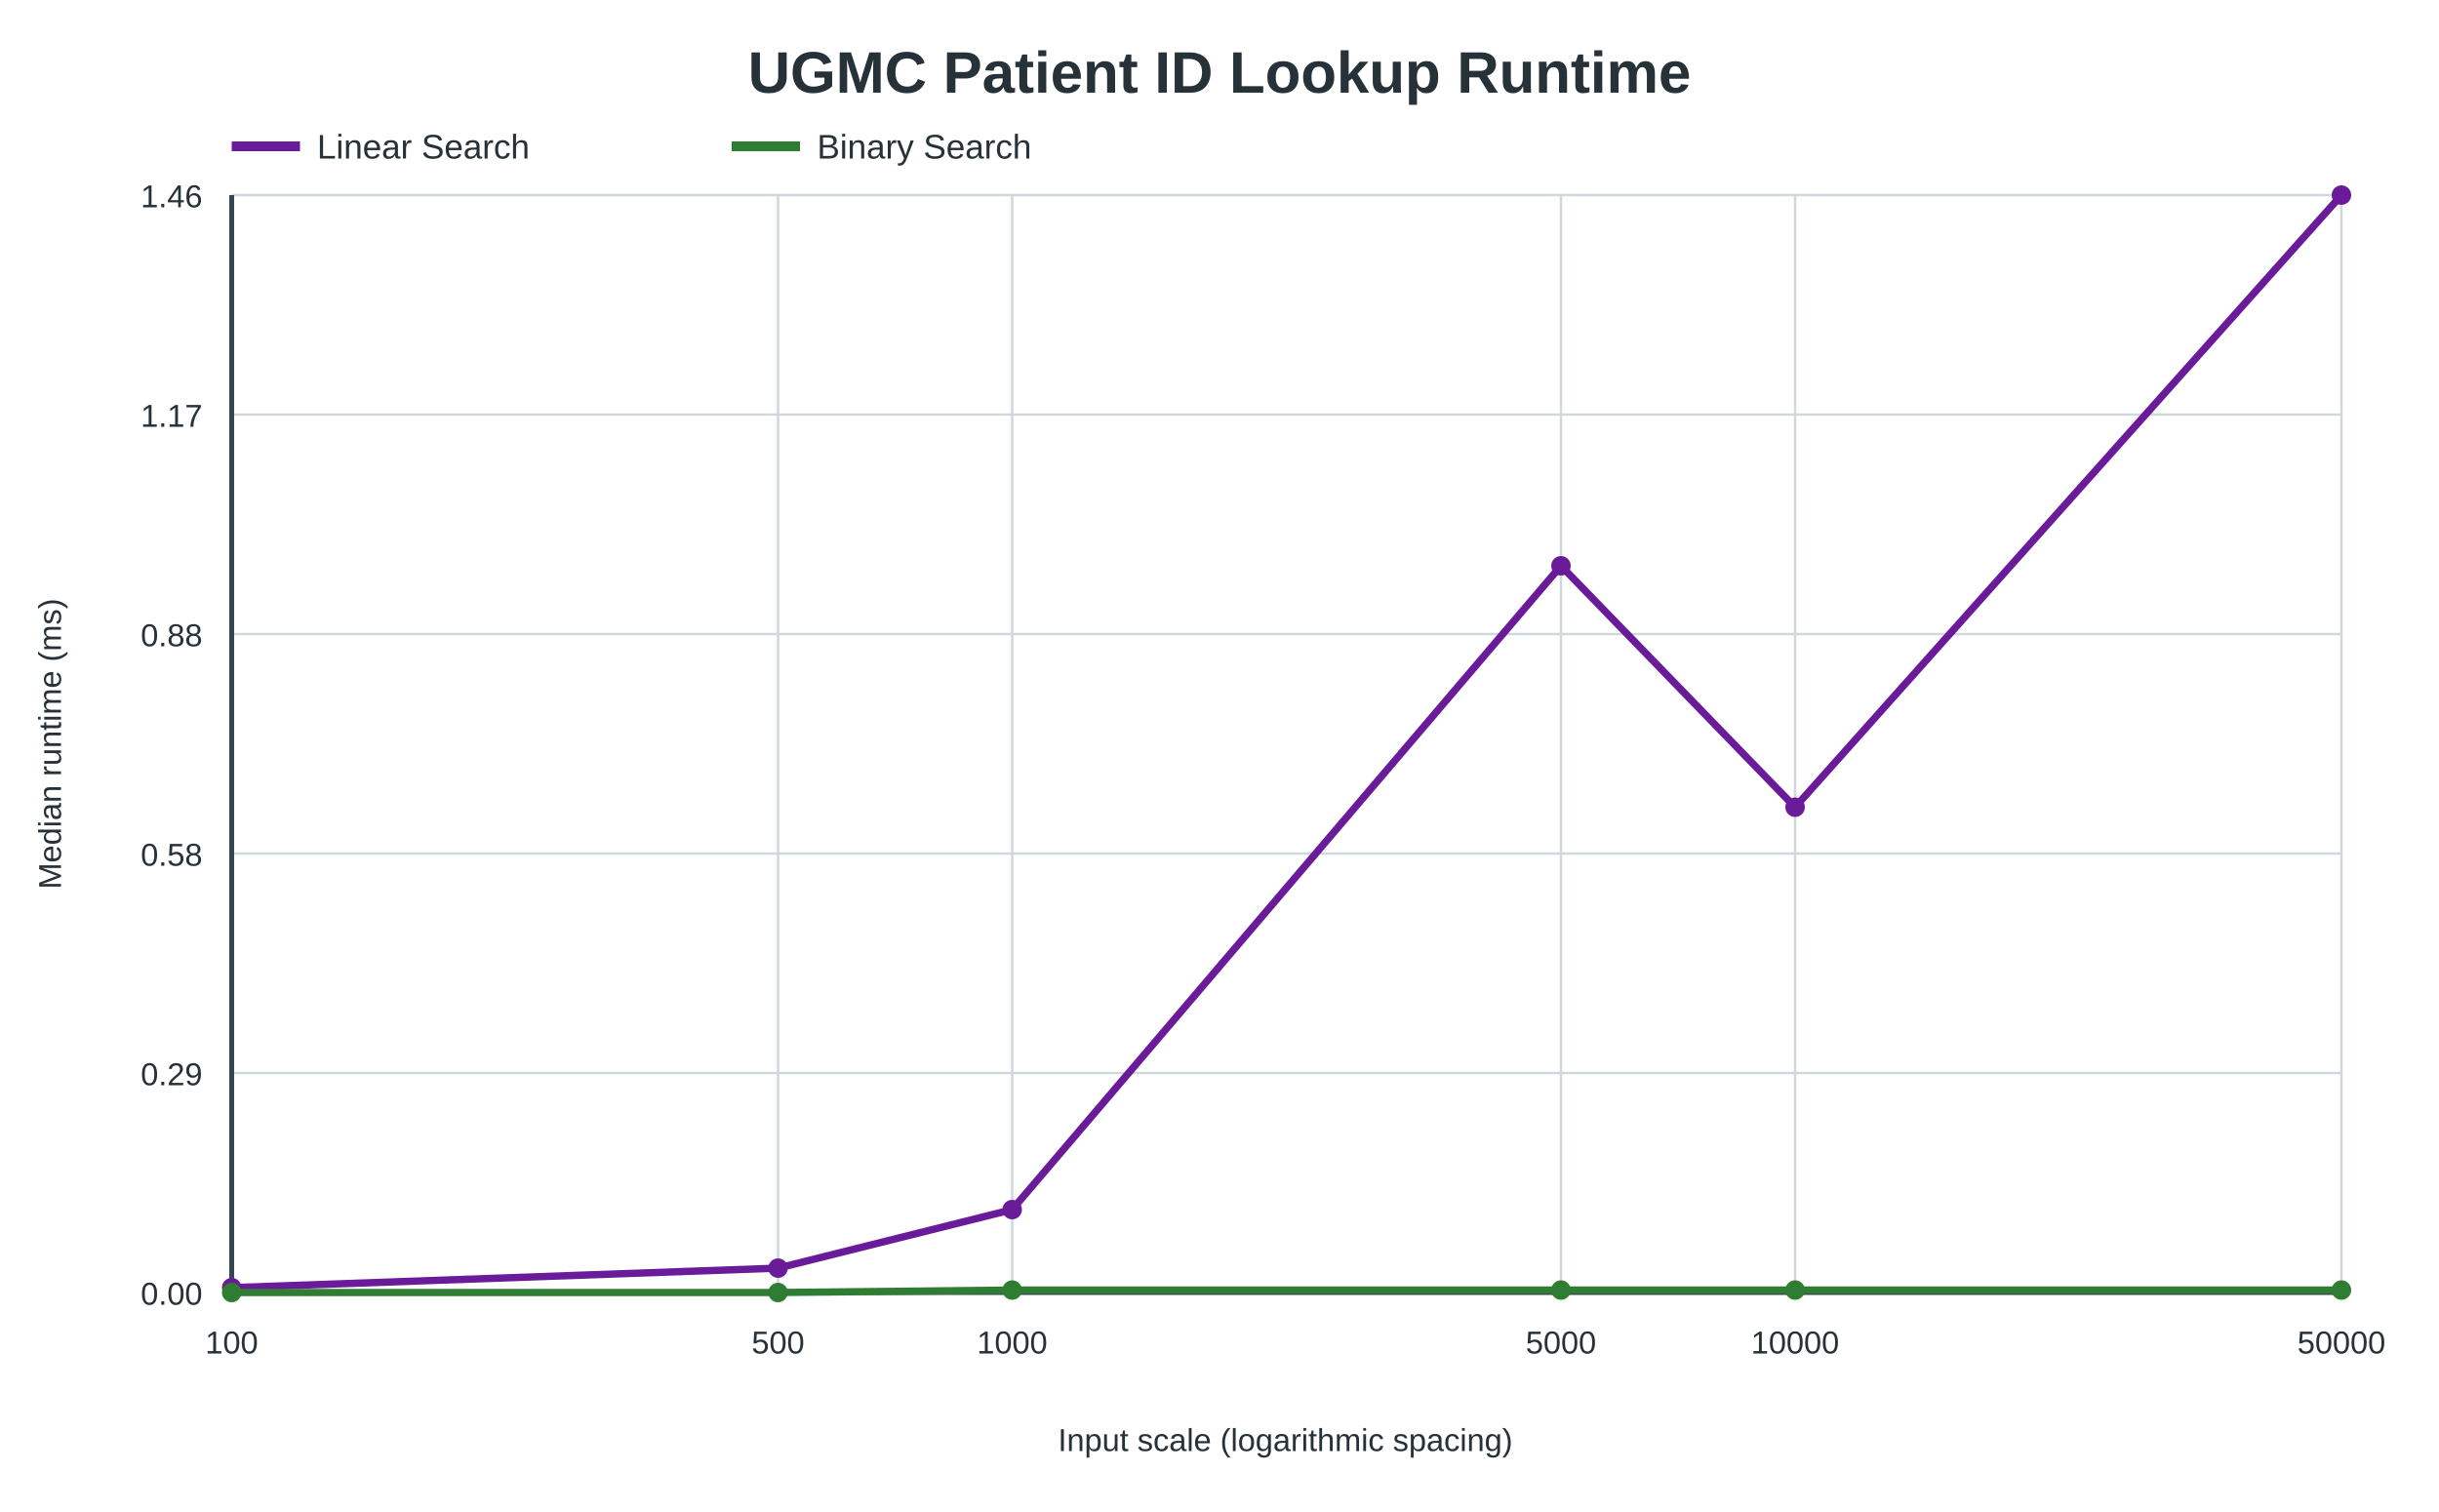
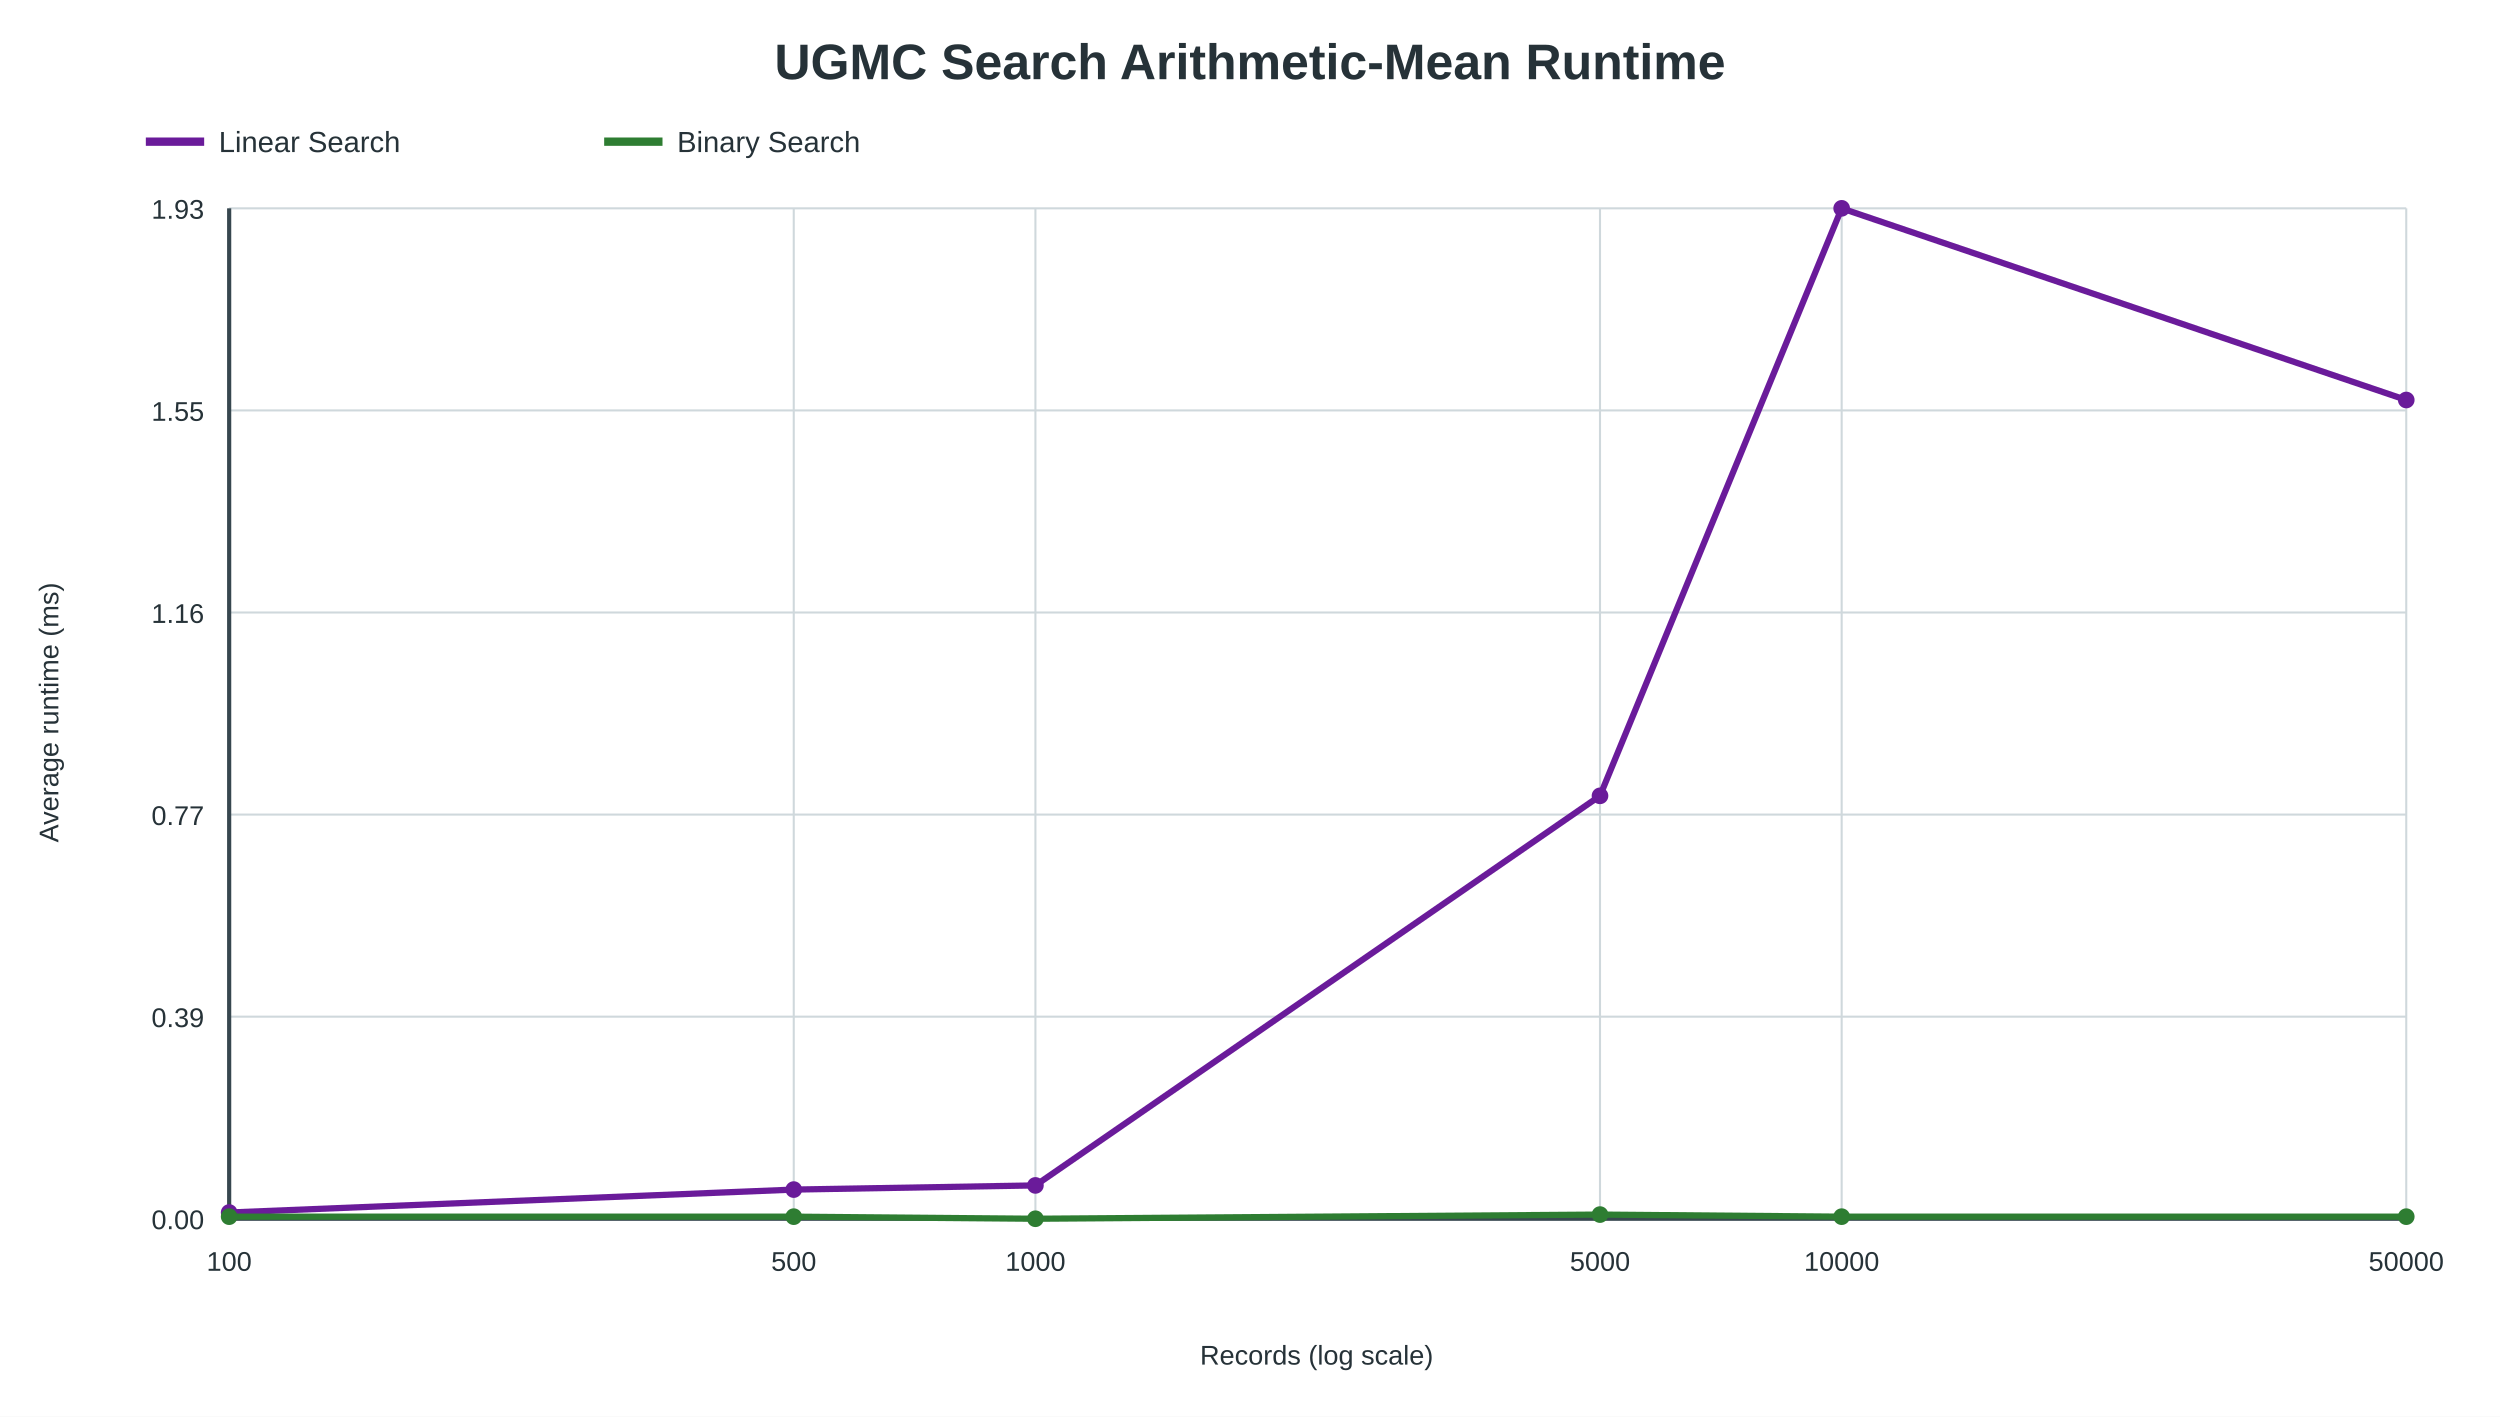
- <svg xmlns="http://www.w3.org/2000/svg" width="1000" height="620" viewBox="0 0 1000 620">
+ <svg xmlns="http://www.w3.org/2000/svg" width="1200" height="680" viewBox="0 0 1200 680">
  <rect width="100%" height="100%" fill="white" />
  <style>text{font-family:Arial,sans-serif;fill:#263238}.grid{stroke:#cfd8dc;stroke-width:1}.axis{stroke:#37474f;stroke-width:2}.label{font-size:13px}.title{font-size:24px;font-weight:bold}.legend{font-size:14px}</style>
-   <text class="title" x="500" y="38" text-anchor="middle">UGMC Patient ID Lookup Runtime</text>
-   <line class="grid" x1="95" y1="530" x2="960" y2="530" />
-   <text class="label" x="83" y="535" text-anchor="end">0.00</text>
-   <line class="grid" x1="95" y1="440" x2="960" y2="440" />
-   <text class="label" x="83" y="445" text-anchor="end">0.29</text>
-   <line class="grid" x1="95" y1="350" x2="960" y2="350" />
-   <text class="label" x="83" y="355" text-anchor="end">0.58</text>
-   <line class="grid" x1="95" y1="260" x2="960" y2="260" />
-   <text class="label" x="83" y="265" text-anchor="end">0.88</text>
-   <line class="grid" x1="95" y1="170" x2="960" y2="170" />
-   <text class="label" x="83" y="175" text-anchor="end">1.17</text>
-   <line class="grid" x1="95" y1="80" x2="960" y2="80" />
-   <text class="label" x="83" y="85" text-anchor="end">1.46</text>
-   <line class="grid" x1="95" y1="80" x2="95" y2="530" />
-   <text class="label" x="95" y="555" text-anchor="middle">100</text>
-   <line class="grid" x1="319" y1="80" x2="319" y2="530" />
-   <text class="label" x="319" y="555" text-anchor="middle">500</text>
-   <line class="grid" x1="415" y1="80" x2="415" y2="530" />
-   <text class="label" x="415" y="555" text-anchor="middle">1000</text>
-   <line class="grid" x1="640" y1="80" x2="640" y2="530" />
-   <text class="label" x="640" y="555" text-anchor="middle">5000</text>
-   <line class="grid" x1="736" y1="80" x2="736" y2="530" />
-   <text class="label" x="736" y="555" text-anchor="middle">10000</text>
-   <line class="grid" x1="960" y1="80" x2="960" y2="530" />
-   <text class="label" x="960" y="555" text-anchor="middle">50000</text>
-   <line class="axis" x1="95" y1="80" x2="95" y2="530" />
-   <line class="axis" x1="95" y1="530" x2="960" y2="530" />
-   <text class="label" x="527" y="595" text-anchor="middle">Input scale (logarithmic spacing)</text>
-   <text class="label" transform="translate(25 305) rotate(-90)" text-anchor="middle">Median runtime (ms)</text>
-   <polyline fill="none" stroke="#6a1b9a" stroke-width="3" points="95,528 319,520 415,496 640,232 736,331 960,80 " />
-   <circle cx="95" cy="528" r="4" fill="#6a1b9a" />
-   <circle cx="319" cy="520" r="4" fill="#6a1b9a" />
-   <circle cx="415" cy="496" r="4" fill="#6a1b9a" />
-   <circle cx="640" cy="232" r="4" fill="#6a1b9a" />
-   <circle cx="736" cy="331" r="4" fill="#6a1b9a" />
-   <circle cx="960" cy="80" r="4" fill="#6a1b9a" />
-   <line x1="95" y1="60" x2="123" y2="60" stroke="#6a1b9a" stroke-width="4" />
-   <text class="legend" x="130" y="65">Linear Search</text>
-   <polyline fill="none" stroke="#2e7d32" stroke-width="3" points="95,530 319,530 415,529 640,529 736,529 960,529 " />
-   <circle cx="95" cy="530" r="4" fill="#2e7d32" />
-   <circle cx="319" cy="530" r="4" fill="#2e7d32" />
-   <circle cx="415" cy="529" r="4" fill="#2e7d32" />
-   <circle cx="640" cy="529" r="4" fill="#2e7d32" />
-   <circle cx="736" cy="529" r="4" fill="#2e7d32" />
-   <circle cx="960" cy="529" r="4" fill="#2e7d32" />
-   <line x1="300" y1="60" x2="328" y2="60" stroke="#2e7d32" stroke-width="4" />
-   <text class="legend" x="335" y="65">Binary Search</text>
+   <text class="title" x="600" y="38" text-anchor="middle">UGMC Search Arithmetic-Mean Runtime</text>
+   <line class="grid" x1="110" y1="585" x2="1155" y2="585" />
+   <text class="label" x="98" y="590" text-anchor="end">0.00</text>
+   <line class="grid" x1="110" y1="488" x2="1155" y2="488" />
+   <text class="label" x="98" y="493" text-anchor="end">0.39</text>
+   <line class="grid" x1="110" y1="391" x2="1155" y2="391" />
+   <text class="label" x="98" y="396" text-anchor="end">0.77</text>
+   <line class="grid" x1="110" y1="294" x2="1155" y2="294" />
+   <text class="label" x="98" y="299" text-anchor="end">1.16</text>
+   <line class="grid" x1="110" y1="197" x2="1155" y2="197" />
+   <text class="label" x="98" y="202" text-anchor="end">1.55</text>
+   <line class="grid" x1="110" y1="100" x2="1155" y2="100" />
+   <text class="label" x="98" y="105" text-anchor="end">1.93</text>
+   <line class="grid" x1="110" y1="100" x2="110" y2="585" />
+   <text class="label" x="110" y="610" text-anchor="middle">100</text>
+   <line class="grid" x1="381" y1="100" x2="381" y2="585" />
+   <text class="label" x="381" y="610" text-anchor="middle">500</text>
+   <line class="grid" x1="497" y1="100" x2="497" y2="585" />
+   <text class="label" x="497" y="610" text-anchor="middle">1000</text>
+   <line class="grid" x1="768" y1="100" x2="768" y2="585" />
+   <text class="label" x="768" y="610" text-anchor="middle">5000</text>
+   <line class="grid" x1="884" y1="100" x2="884" y2="585" />
+   <text class="label" x="884" y="610" text-anchor="middle">10000</text>
+   <line class="grid" x1="1155" y1="100" x2="1155" y2="585" />
+   <text class="label" x="1155" y="610" text-anchor="middle">50000</text>
+   <line class="axis" x1="110" y1="100" x2="110" y2="585" />
+   <line class="axis" x1="110" y1="585" x2="1155" y2="585" />
+   <text class="label" x="632" y="655" text-anchor="middle">Records (log scale)</text>
+   <text class="label" transform="translate(28 342) rotate(-90)" text-anchor="middle">Average runtime (ms)</text>
+   <polyline fill="none" stroke="#6a1b9a" stroke-width="3" points="110,582 381,571 497,569 768,382 884,100 1155,192 " />
+   <circle cx="110" cy="582" r="4" fill="#6a1b9a" />
+   <circle cx="381" cy="571" r="4" fill="#6a1b9a" />
+   <circle cx="497" cy="569" r="4" fill="#6a1b9a" />
+   <circle cx="768" cy="382" r="4" fill="#6a1b9a" />
+   <circle cx="884" cy="100" r="4" fill="#6a1b9a" />
+   <circle cx="1155" cy="192" r="4" fill="#6a1b9a" />
+   <line x1="70" y1="68" x2="98" y2="68" stroke="#6a1b9a" stroke-width="4" />
+   <text class="legend" x="105" y="73">Linear Search</text>
+   <polyline fill="none" stroke="#2e7d32" stroke-width="3" points="110,584 381,584 497,585 768,583 884,584 1155,584 " />
+   <circle cx="110" cy="584" r="4" fill="#2e7d32" />
+   <circle cx="381" cy="584" r="4" fill="#2e7d32" />
+   <circle cx="497" cy="585" r="4" fill="#2e7d32" />
+   <circle cx="768" cy="583" r="4" fill="#2e7d32" />
+   <circle cx="884" cy="584" r="4" fill="#2e7d32" />
+   <circle cx="1155" cy="584" r="4" fill="#2e7d32" />
+   <line x1="290" y1="68" x2="318" y2="68" stroke="#2e7d32" stroke-width="4" />
+   <text class="legend" x="325" y="73">Binary Search</text>
</svg>
